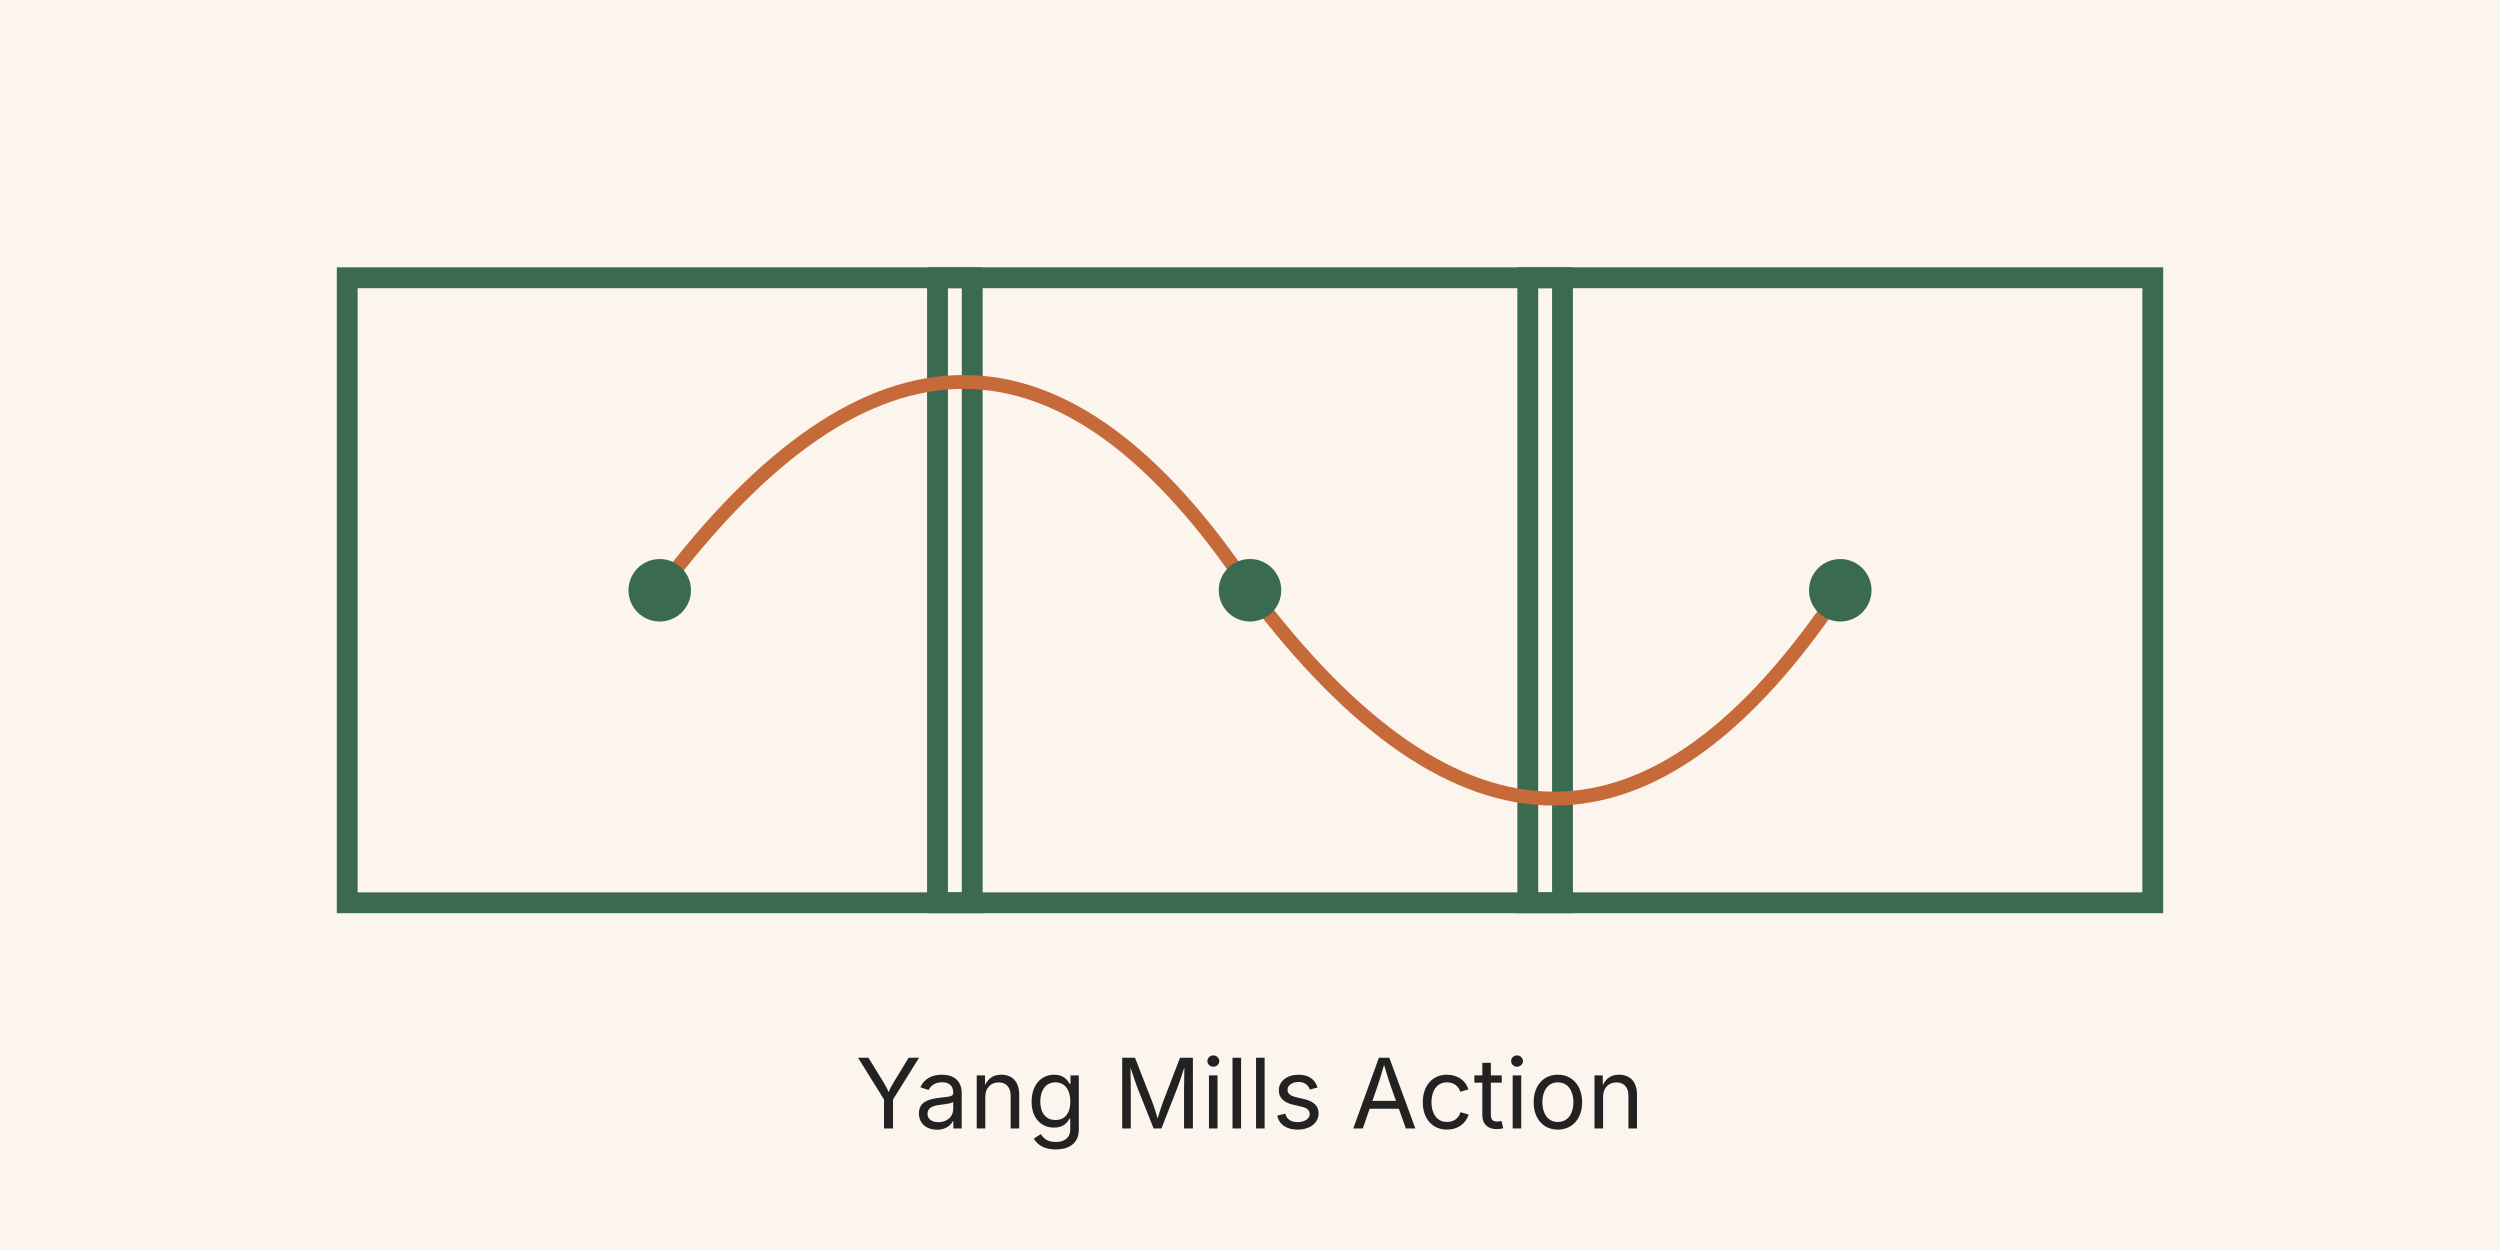
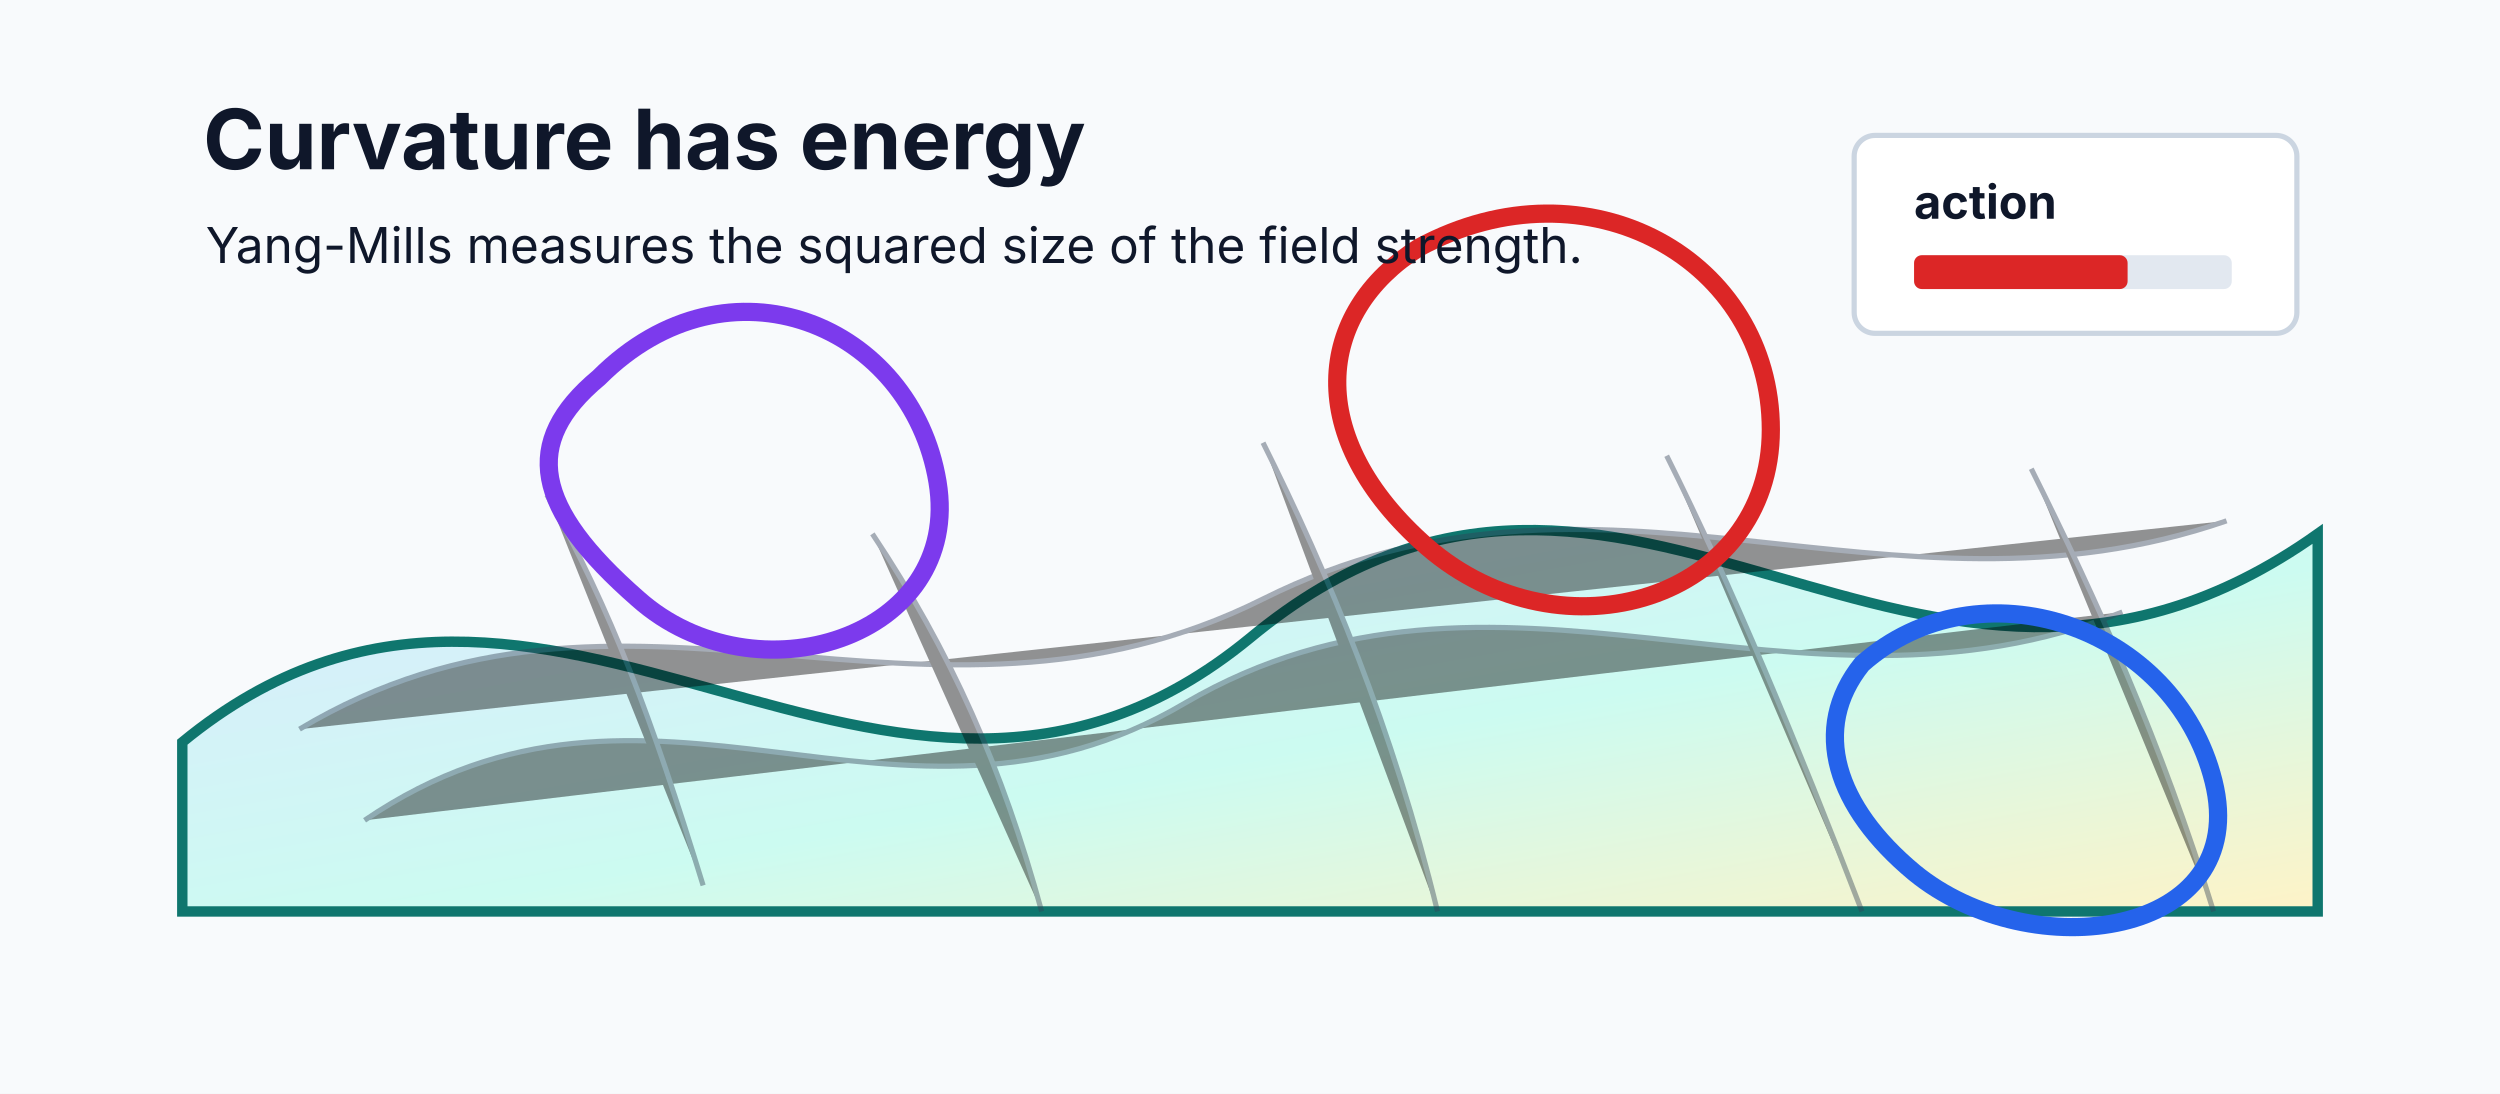
- <svg xmlns="http://www.w3.org/2000/svg" viewBox="0 0 720 360" role="img" aria-labelledby="title desc">
-   <rect width="720" height="360" fill="#fbf5ee" />
-   <g fill="none" stroke="#3a6a4f" stroke-width="6">
-     <rect x="100" y="80" width="180" height="180" />
-     <rect x="270" y="80" width="180" height="180" />
-     <rect x="440" y="80" width="180" height="180" />
+ <svg xmlns="http://www.w3.org/2000/svg" viewBox="0 0 960 420" role="img" aria-labelledby="title desc">
+   <rect width="960" height="420" fill="#f8fafc" />
+   <defs>
+     <linearGradient id="surface" x1="0" y1="0" x2="1" y2="1">
+       <stop offset="0" stop-color="#dbeafe" />
+       <stop offset="0.55" stop-color="#ccfbf1" />
+       <stop offset="1" stop-color="#fef3c7" />
+     </linearGradient>
+   </defs>
+   <path d="M70 285 C210 170 340 360 480 245 C625 125 735 315 890 205 L890 350 L70 350 Z" fill="url(#surface)" stroke="#0f766e" stroke-width="4" />
+   <g stroke="#334155" stroke-width="2" opacity="0.42">
+     <path d="M140 315 C250 240 345 335 455 270 C575 200 690 285 815 235" />
+     <path d="M115 280 C240 205 355 295 485 230 C615 165 725 245 855 200" />
+     <path d="M210 190 C235 235 250 275 270 340" />
+     <path d="M335 205 C365 250 385 295 400 350" />
+     <path d="M485 170 C510 220 535 280 552 350" />
+     <path d="M640 175 C665 225 690 285 715 350" />
+     <path d="M780 180 C805 230 830 285 850 350" />
  </g>
-   <g fill="none" stroke="#c66a3a" stroke-width="4">
-     <path d="M190 170 Q280 50 360 170" />
-     <path d="M360 170 Q450 290 530 170" />
+   <g fill="none" stroke-linecap="round">
+     <path d="M230 145 C280 95 350 125 360 185 C370 245 290 270 245 230 C205 195 200 170 230 145 Z" stroke="#7c3aed" stroke-width="7" />
+     <path d="M545 95 C610 60 680 100 680 165 C680 230 600 255 548 210 C500 168 505 120 545 95 Z" stroke="#dc2626" stroke-width="7" />
+     <path d="M715 255 C760 215 835 240 850 300 C865 360 780 372 735 335 C705 310 695 280 715 255 Z" stroke="#2563eb" stroke-width="7" />
  </g>
-   <g fill="#3a6a4f">
-     <circle cx="190" cy="170" r="9" />
-     <circle cx="360" cy="170" r="9" />
-     <circle cx="530" cy="170" r="9" />
+   <g font-family="Inter, Arial, sans-serif" fill="#0f172a">
+     <text x="78" y="65" font-size="32" font-weight="700">Curvature has energy</text>
+     <text x="79" y="101" font-size="19">Yang-Mills measures the squared size of the field strength.</text>
+     <rect x="712" y="52" width="170" height="76" rx="8" fill="#ffffff" stroke="#cbd5e1" stroke-width="2" />
+     <text x="735" y="84" font-size="18" font-weight="700">action</text>
+     <rect x="735" y="98" width="122" height="13" rx="3" fill="#e2e8f0" />
+     <rect x="735" y="98" width="82" height="13" rx="3" fill="#dc2626" />
  </g>
-   <text x="360" y="325" text-anchor="middle" font-family="Inter, Arial, sans-serif" font-size="28" fill="#222">Yang Mills Action</text>
</svg>
